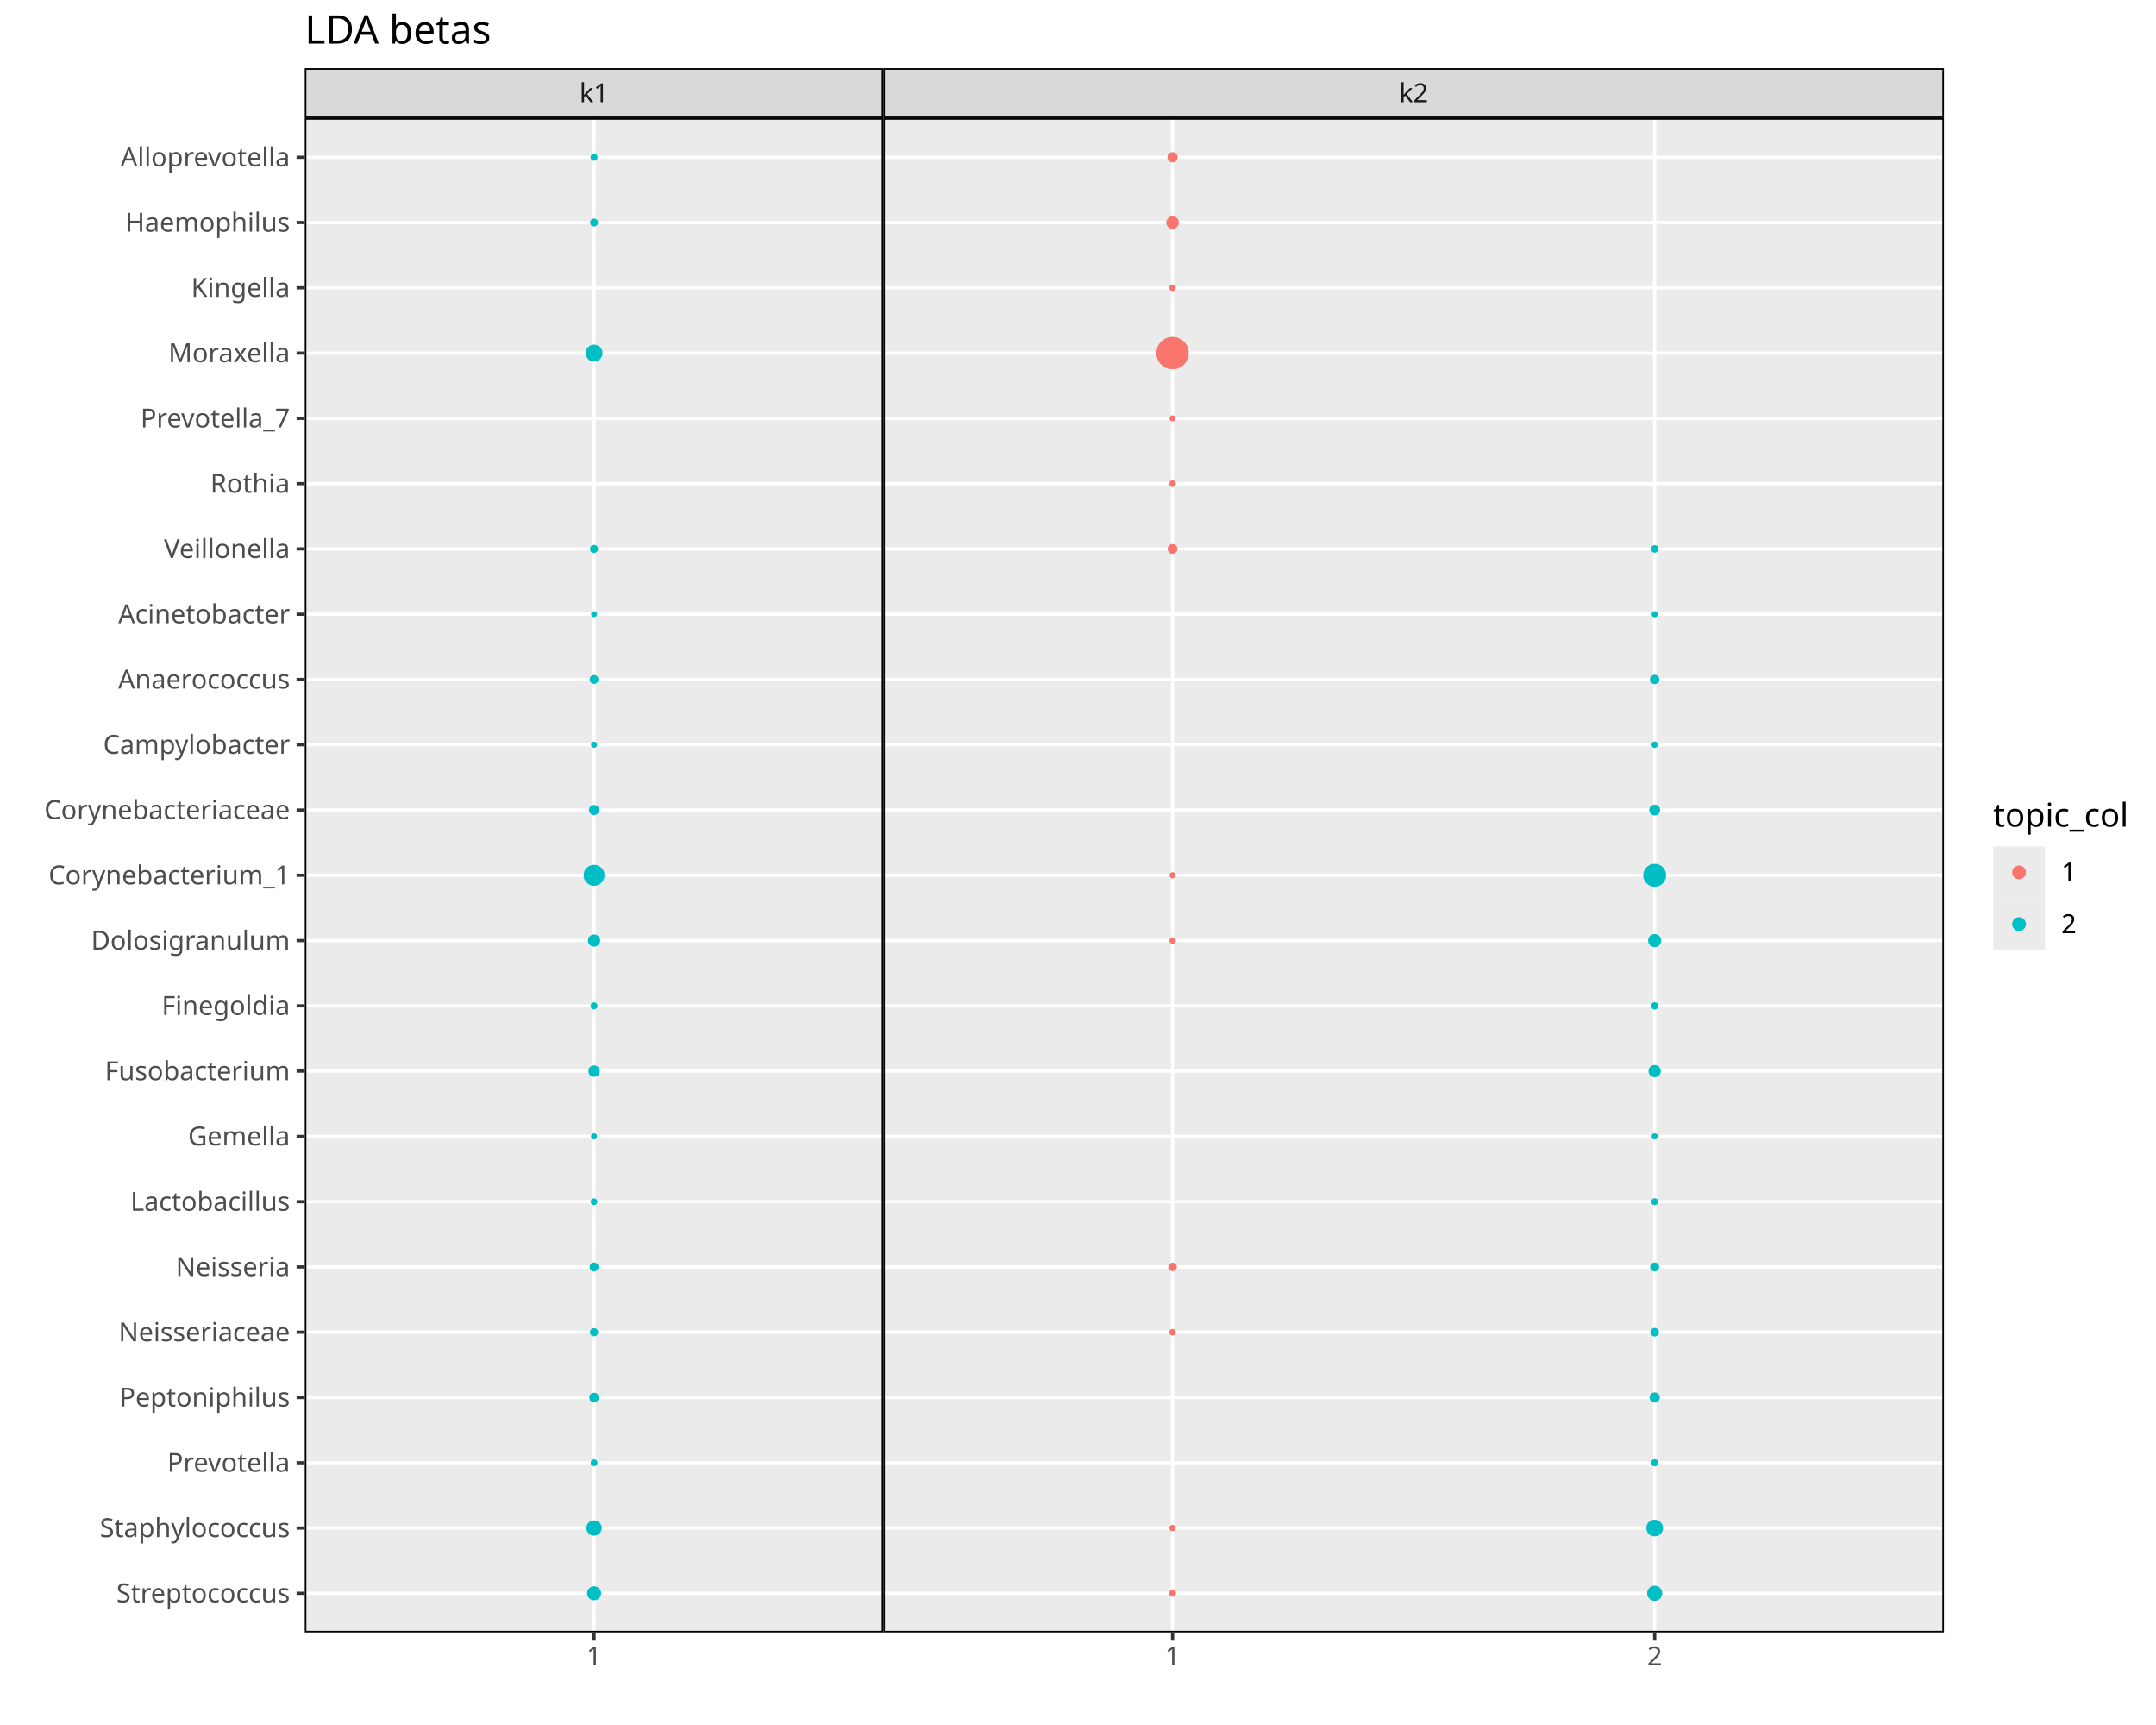
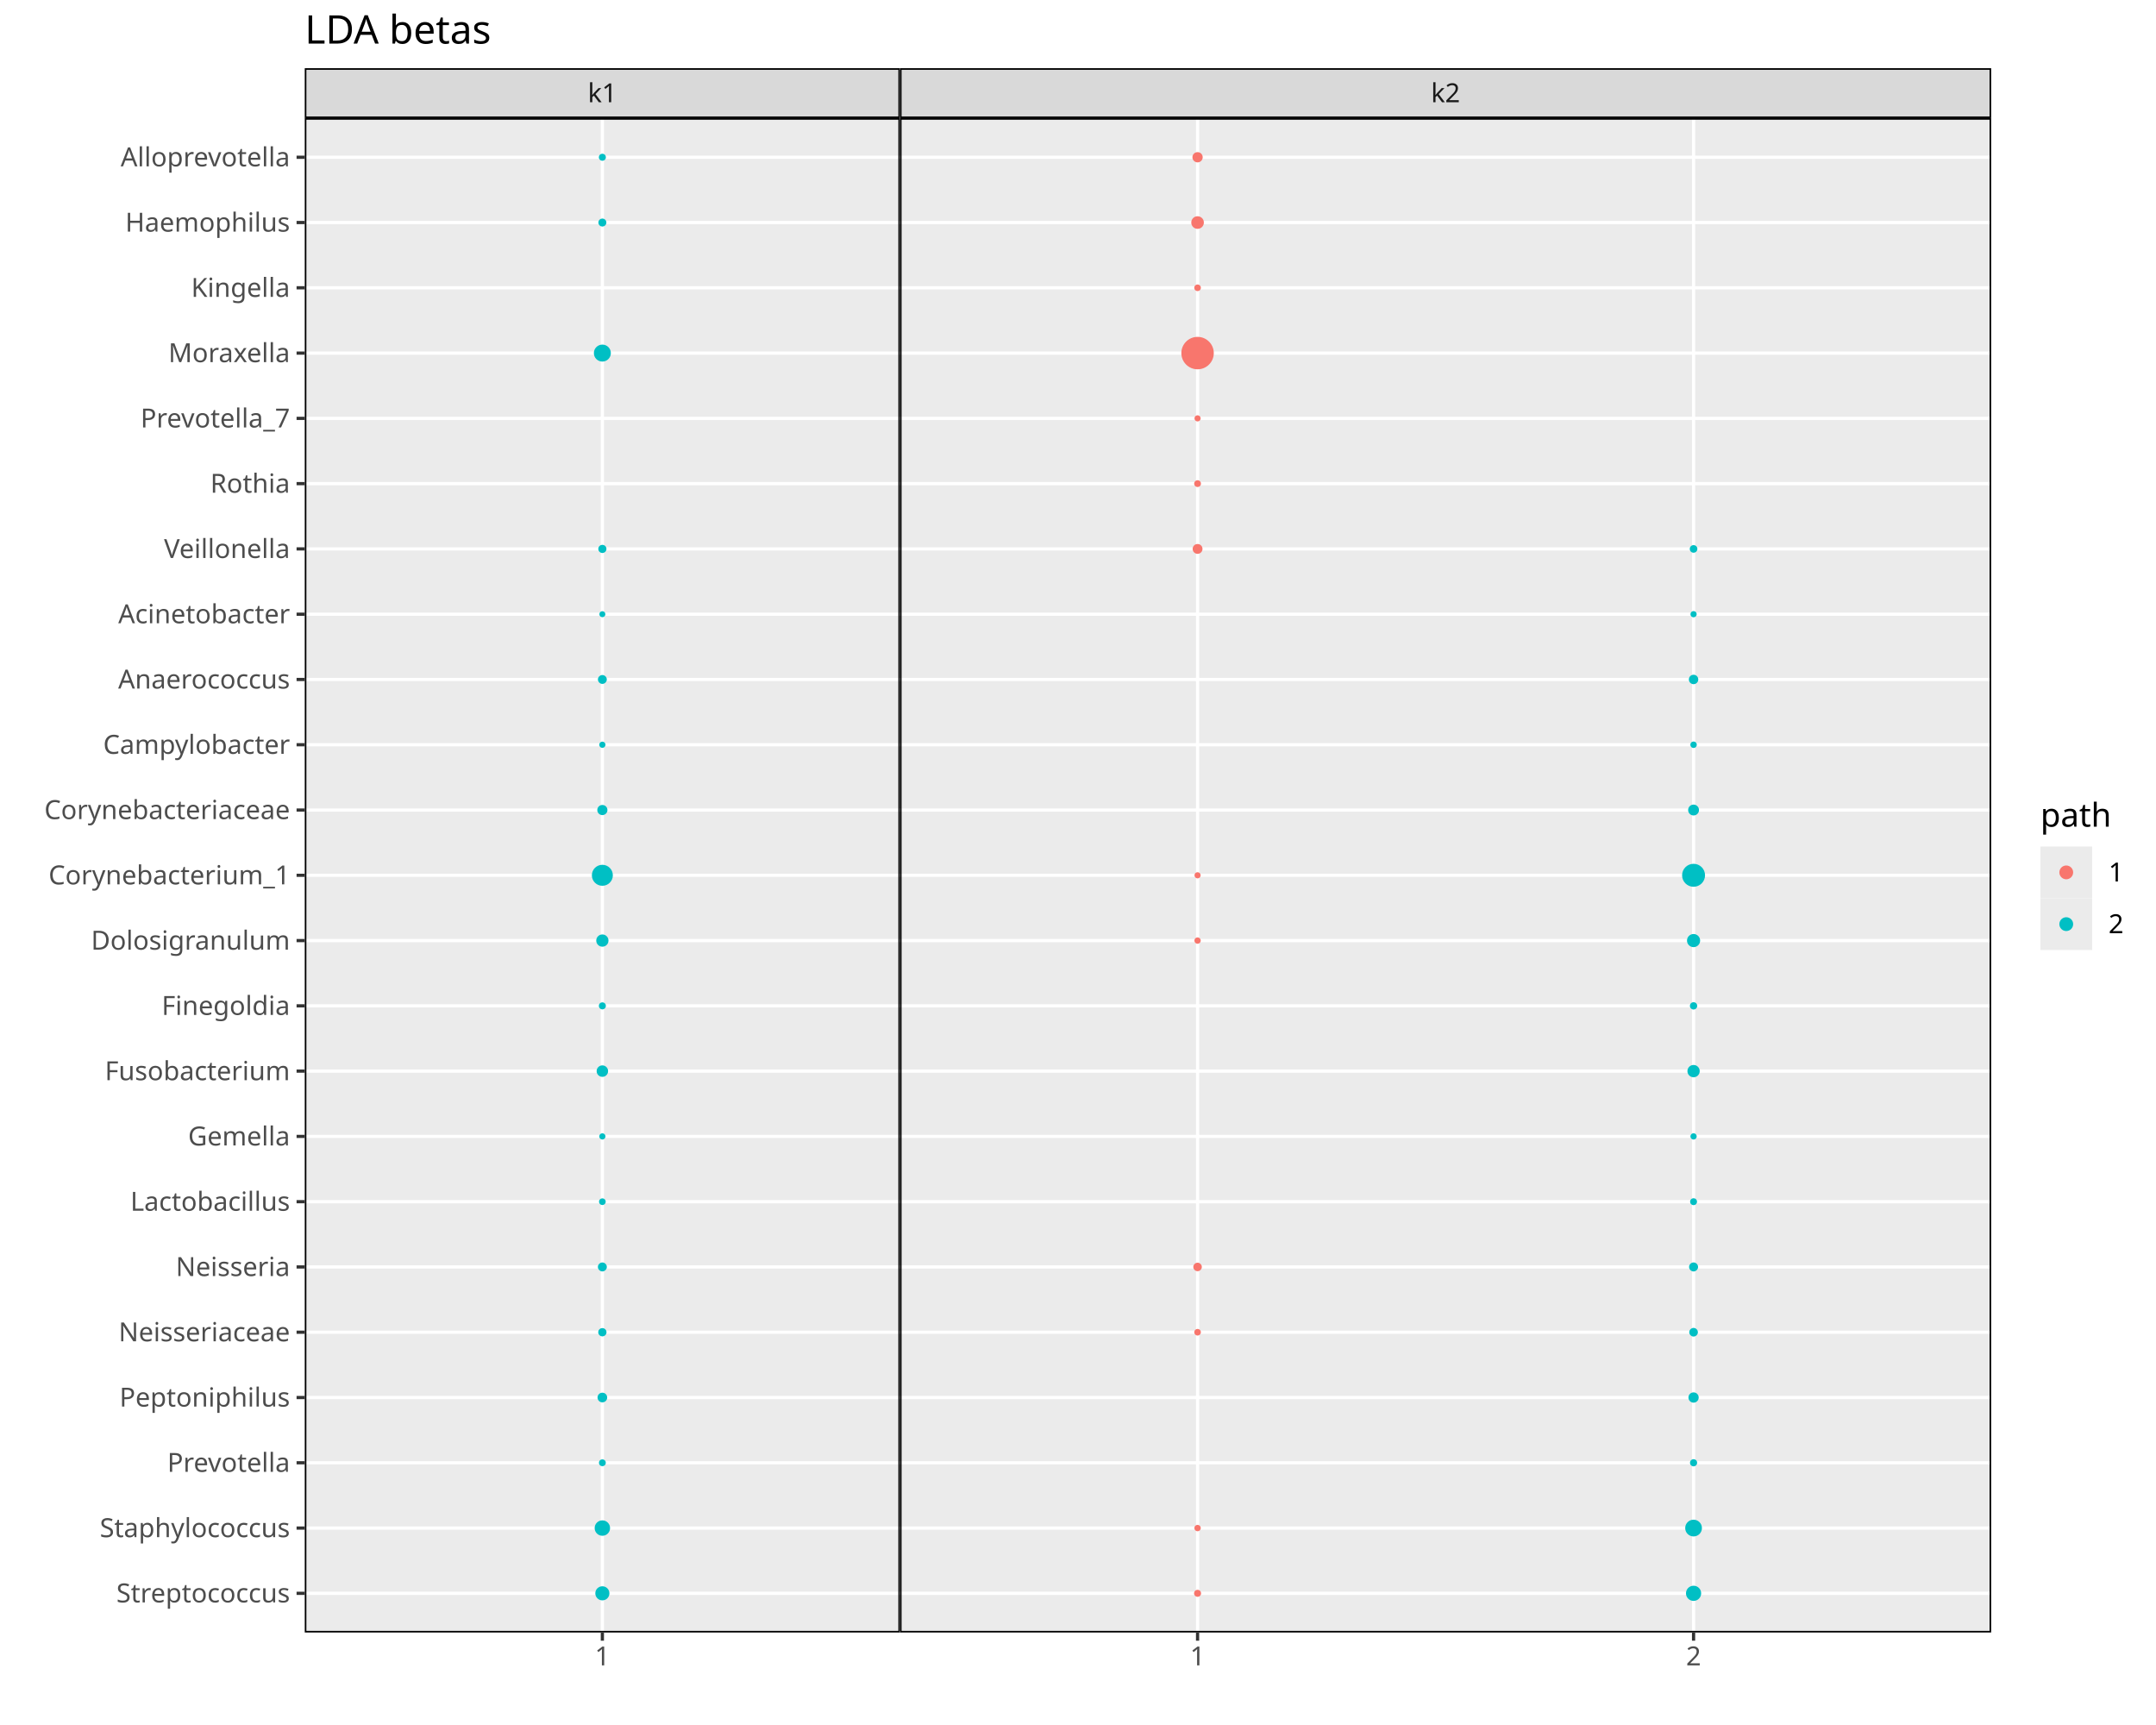
<svg xmlns="http://www.w3.org/2000/svg" class="svglite" data-engine-version="2.0" width="720.00pt" height="576.00pt" viewBox="0 0 720.00 576.00">
  <defs>
    <style type="text/css">
    .svglite line, .svglite polyline, .svglite polygon, .svglite path, .svglite rect, .svglite circle {
      fill: none;
      stroke: #000000;
      stroke-linecap: round;
      stroke-linejoin: round;
      stroke-miterlimit: 10.00;
    }
  </style>
  </defs>
  <rect width="100%" height="100%" style="stroke: none; fill: #FFFFFF;" />
  <defs>
    <clipPath id="cpMC4wMHw3MjAuMDB8MC4wMHw1NzYuMDA=">
      <rect x="0.00" y="0.00" width="720.00" height="576.00" />
    </clipPath>
  </defs>
  <g clip-path="url(#cpMC4wMHw3MjAuMDB8MC4wMHw1NzYuMDA=)">
-     <rect x="0.00" y="0.00" width="720.00" height="576.00" style="stroke-width: 1.07; stroke: #FFFFFF; fill: #FFFFFF;" />
-   </g>
-   <defs>
-     <clipPath id="cpMTAxLjc4fDI5NC45OHwzOS40M3w1NDUuMTE=">
-       <rect x="101.78" y="39.43" width="193.20" height="505.68" />
-     </clipPath>
-   </defs>
-   <g clip-path="url(#cpMTAxLjc4fDI5NC45OHwzOS40M3w1NDUuMTE=)">
-     <rect x="101.78" y="39.43" width="193.20" height="505.68" style="stroke-width: 1.07; stroke: none; fill: #EBEBEB;" />
-     <polyline points="101.78,532.03 294.98,532.03 " style="stroke-width: 1.07; stroke: #FFFFFF; stroke-linecap: butt;" />
-     <polyline points="101.78,510.24 294.98,510.24 " style="stroke-width: 1.07; stroke: #FFFFFF; stroke-linecap: butt;" />
-     <polyline points="101.78,488.44 294.98,488.44 " style="stroke-width: 1.07; stroke: #FFFFFF; stroke-linecap: butt;" />
-     <polyline points="101.78,466.65 294.98,466.65 " style="stroke-width: 1.07; stroke: #FFFFFF; stroke-linecap: butt;" />
-     <polyline points="101.78,444.85 294.98,444.85 " style="stroke-width: 1.07; stroke: #FFFFFF; stroke-linecap: butt;" />
-     <polyline points="101.78,423.05 294.98,423.05 " style="stroke-width: 1.07; stroke: #FFFFFF; stroke-linecap: butt;" />
-     <polyline points="101.78,401.26 294.98,401.26 " style="stroke-width: 1.07; stroke: #FFFFFF; stroke-linecap: butt;" />
-     <polyline points="101.78,379.46 294.98,379.46 " style="stroke-width: 1.07; stroke: #FFFFFF; stroke-linecap: butt;" />
-     <polyline points="101.78,357.66 294.98,357.66 " style="stroke-width: 1.07; stroke: #FFFFFF; stroke-linecap: butt;" />
-     <polyline points="101.78,335.87 294.98,335.87 " style="stroke-width: 1.07; stroke: #FFFFFF; stroke-linecap: butt;" />
-     <polyline points="101.78,314.07 294.98,314.07 " style="stroke-width: 1.07; stroke: #FFFFFF; stroke-linecap: butt;" />
-     <polyline points="101.78,292.27 294.98,292.27 " style="stroke-width: 1.07; stroke: #FFFFFF; stroke-linecap: butt;" />
-     <polyline points="101.78,270.48 294.98,270.48 " style="stroke-width: 1.07; stroke: #FFFFFF; stroke-linecap: butt;" />
-     <polyline points="101.78,248.68 294.98,248.68 " style="stroke-width: 1.07; stroke: #FFFFFF; stroke-linecap: butt;" />
-     <polyline points="101.78,226.88 294.98,226.88 " style="stroke-width: 1.07; stroke: #FFFFFF; stroke-linecap: butt;" />
-     <polyline points="101.78,205.09 294.98,205.09 " style="stroke-width: 1.07; stroke: #FFFFFF; stroke-linecap: butt;" />
-     <polyline points="101.78,183.29 294.98,183.29 " style="stroke-width: 1.07; stroke: #FFFFFF; stroke-linecap: butt;" />
-     <polyline points="101.78,161.49 294.98,161.49 " style="stroke-width: 1.07; stroke: #FFFFFF; stroke-linecap: butt;" />
-     <polyline points="101.78,139.70 294.98,139.70 " style="stroke-width: 1.07; stroke: #FFFFFF; stroke-linecap: butt;" />
-     <polyline points="101.78,117.90 294.98,117.90 " style="stroke-width: 1.07; stroke: #FFFFFF; stroke-linecap: butt;" />
-     <polyline points="101.78,96.10 294.98,96.10 " style="stroke-width: 1.07; stroke: #FFFFFF; stroke-linecap: butt;" />
-     <polyline points="101.78,74.31 294.98,74.31 " style="stroke-width: 1.07; stroke: #FFFFFF; stroke-linecap: butt;" />
-     <polyline points="101.78,52.51 294.98,52.51 " style="stroke-width: 1.07; stroke: #FFFFFF; stroke-linecap: butt;" />
-     <polyline points="198.38,545.11 198.38,39.43 " style="stroke-width: 1.07; stroke: #FFFFFF; stroke-linecap: butt;" />
-     <circle cx="198.38" cy="205.09" r="0.65" style="stroke-width: 0.71; stroke: #00BFC4; fill: #00BFC4;" />
-     <circle cx="198.38" cy="52.51" r="0.83" style="stroke-width: 0.71; stroke: #00BFC4; fill: #00BFC4;" />
-     <circle cx="198.38" cy="226.88" r="1.13" style="stroke-width: 0.71; stroke: #00BFC4; fill: #00BFC4;" />
-     <circle cx="198.38" cy="248.68" r="0.69" style="stroke-width: 0.71; stroke: #00BFC4; fill: #00BFC4;" />
-     <circle cx="198.38" cy="270.48" r="1.34" style="stroke-width: 0.71; stroke: #00BFC4; fill: #00BFC4;" />
-     <circle cx="198.38" cy="292.27" r="3.15" style="stroke-width: 0.71; stroke: #00BFC4; fill: #00BFC4;" />
-     <circle cx="198.38" cy="314.07" r="1.69" style="stroke-width: 0.71; stroke: #00BFC4; fill: #00BFC4;" />
-     <circle cx="198.38" cy="335.87" r="0.83" style="stroke-width: 0.71; stroke: #00BFC4; fill: #00BFC4;" />
-     <circle cx="198.38" cy="357.66" r="1.56" style="stroke-width: 0.71; stroke: #00BFC4; fill: #00BFC4;" />
-     <circle cx="198.38" cy="379.46" r="0.69" style="stroke-width: 0.71; stroke: #00BFC4; fill: #00BFC4;" />
-     <circle cx="198.38" cy="74.31" r="0.99" style="stroke-width: 0.71; stroke: #00BFC4; fill: #00BFC4;" />
-     <circle cx="198.38" cy="401.26" r="0.77" style="stroke-width: 0.71; stroke: #00BFC4; fill: #00BFC4;" />
-     <circle cx="198.38" cy="117.90" r="2.48" style="stroke-width: 0.71; stroke: #00BFC4; fill: #00BFC4;" />
-     <circle cx="198.38" cy="423.05" r="1.14" style="stroke-width: 0.71; stroke: #00BFC4; fill: #00BFC4;" />
-     <circle cx="198.38" cy="444.85" r="1.04" style="stroke-width: 0.71; stroke: #00BFC4; fill: #00BFC4;" />
-     <circle cx="198.38" cy="466.65" r="1.26" style="stroke-width: 0.71; stroke: #00BFC4; fill: #00BFC4;" />
-     <circle cx="198.38" cy="488.44" r="0.80" style="stroke-width: 0.71; stroke: #00BFC4; fill: #00BFC4;" />
-     <circle cx="198.38" cy="510.24" r="2.22" style="stroke-width: 0.71; stroke: #00BFC4; fill: #00BFC4;" />
-     <circle cx="198.38" cy="532.03" r="2.00" style="stroke-width: 0.71; stroke: #00BFC4; fill: #00BFC4;" />
-     <circle cx="198.38" cy="183.29" r="1.02" style="stroke-width: 0.71; stroke: #00BFC4; fill: #00BFC4;" />
-     <rect x="101.78" y="39.43" width="193.20" height="505.68" style="stroke-width: 1.07;" />
+     <rect x="-0" y="0.00" width="720.00" height="576.00" style="stroke-width: 1.07; stroke: #FFFFFF; fill: #FFFFFF;" />
+   </g>
+   <defs>
+     <clipPath id="cpMTAxLjc4fDMwMC41NHwzOS40M3w1NDUuMTE=">
+       <rect x="101.78" y="39.43" width="198.77" height="505.68" />
+     </clipPath>
+   </defs>
+   <g clip-path="url(#cpMTAxLjc4fDMwMC41NHwzOS40M3w1NDUuMTE=)">
+     <rect x="101.78" y="39.43" width="198.77" height="505.68" style="stroke-width: 1.07; stroke: none; fill: #EBEBEB;" />
+     <polyline points="101.78,532.03 300.54,532.03 " style="stroke-width: 1.07; stroke: #FFFFFF; stroke-linecap: butt;" />
+     <polyline points="101.78,510.24 300.54,510.24 " style="stroke-width: 1.07; stroke: #FFFFFF; stroke-linecap: butt;" />
+     <polyline points="101.78,488.44 300.54,488.44 " style="stroke-width: 1.07; stroke: #FFFFFF; stroke-linecap: butt;" />
+     <polyline points="101.78,466.65 300.54,466.65 " style="stroke-width: 1.07; stroke: #FFFFFF; stroke-linecap: butt;" />
+     <polyline points="101.78,444.85 300.54,444.85 " style="stroke-width: 1.07; stroke: #FFFFFF; stroke-linecap: butt;" />
+     <polyline points="101.78,423.05 300.54,423.05 " style="stroke-width: 1.07; stroke: #FFFFFF; stroke-linecap: butt;" />
+     <polyline points="101.78,401.26 300.54,401.26 " style="stroke-width: 1.07; stroke: #FFFFFF; stroke-linecap: butt;" />
+     <polyline points="101.78,379.46 300.54,379.46 " style="stroke-width: 1.07; stroke: #FFFFFF; stroke-linecap: butt;" />
+     <polyline points="101.78,357.66 300.54,357.66 " style="stroke-width: 1.07; stroke: #FFFFFF; stroke-linecap: butt;" />
+     <polyline points="101.78,335.87 300.54,335.87 " style="stroke-width: 1.07; stroke: #FFFFFF; stroke-linecap: butt;" />
+     <polyline points="101.78,314.07 300.54,314.07 " style="stroke-width: 1.07; stroke: #FFFFFF; stroke-linecap: butt;" />
+     <polyline points="101.78,292.27 300.54,292.27 " style="stroke-width: 1.07; stroke: #FFFFFF; stroke-linecap: butt;" />
+     <polyline points="101.78,270.48 300.54,270.48 " style="stroke-width: 1.07; stroke: #FFFFFF; stroke-linecap: butt;" />
+     <polyline points="101.78,248.68 300.54,248.68 " style="stroke-width: 1.07; stroke: #FFFFFF; stroke-linecap: butt;" />
+     <polyline points="101.78,226.88 300.54,226.88 " style="stroke-width: 1.07; stroke: #FFFFFF; stroke-linecap: butt;" />
+     <polyline points="101.78,205.09 300.54,205.09 " style="stroke-width: 1.07; stroke: #FFFFFF; stroke-linecap: butt;" />
+     <polyline points="101.78,183.29 300.54,183.29 " style="stroke-width: 1.07; stroke: #FFFFFF; stroke-linecap: butt;" />
+     <polyline points="101.78,161.49 300.54,161.49 " style="stroke-width: 1.07; stroke: #FFFFFF; stroke-linecap: butt;" />
+     <polyline points="101.78,139.70 300.54,139.70 " style="stroke-width: 1.07; stroke: #FFFFFF; stroke-linecap: butt;" />
+     <polyline points="101.78,117.90 300.54,117.90 " style="stroke-width: 1.07; stroke: #FFFFFF; stroke-linecap: butt;" />
+     <polyline points="101.78,96.10 300.54,96.10 " style="stroke-width: 1.07; stroke: #FFFFFF; stroke-linecap: butt;" />
+     <polyline points="101.78,74.31 300.54,74.31 " style="stroke-width: 1.07; stroke: #FFFFFF; stroke-linecap: butt;" />
+     <polyline points="101.78,52.51 300.54,52.51 " style="stroke-width: 1.07; stroke: #FFFFFF; stroke-linecap: butt;" />
+     <polyline points="201.16,545.11 201.16,39.43 " style="stroke-width: 1.07; stroke: #FFFFFF; stroke-linecap: butt;" />
+     <circle cx="201.16" cy="205.09" r="0.65" style="stroke-width: 0.71; stroke: #00BFC4; fill: #00BFC4;" />
+     <circle cx="201.16" cy="52.51" r="0.83" style="stroke-width: 0.71; stroke: #00BFC4; fill: #00BFC4;" />
+     <circle cx="201.16" cy="226.88" r="1.13" style="stroke-width: 0.71; stroke: #00BFC4; fill: #00BFC4;" />
+     <circle cx="201.16" cy="248.68" r="0.69" style="stroke-width: 0.71; stroke: #00BFC4; fill: #00BFC4;" />
+     <circle cx="201.16" cy="270.48" r="1.34" style="stroke-width: 0.71; stroke: #00BFC4; fill: #00BFC4;" />
+     <circle cx="201.16" cy="292.27" r="3.15" style="stroke-width: 0.71; stroke: #00BFC4; fill: #00BFC4;" />
+     <circle cx="201.16" cy="314.07" r="1.69" style="stroke-width: 0.71; stroke: #00BFC4; fill: #00BFC4;" />
+     <circle cx="201.16" cy="335.87" r="0.83" style="stroke-width: 0.71; stroke: #00BFC4; fill: #00BFC4;" />
+     <circle cx="201.16" cy="357.66" r="1.56" style="stroke-width: 0.71; stroke: #00BFC4; fill: #00BFC4;" />
+     <circle cx="201.16" cy="379.46" r="0.69" style="stroke-width: 0.71; stroke: #00BFC4; fill: #00BFC4;" />
+     <circle cx="201.16" cy="74.31" r="0.99" style="stroke-width: 0.71; stroke: #00BFC4; fill: #00BFC4;" />
+     <circle cx="201.16" cy="401.26" r="0.77" style="stroke-width: 0.71; stroke: #00BFC4; fill: #00BFC4;" />
+     <circle cx="201.16" cy="117.90" r="2.48" style="stroke-width: 0.71; stroke: #00BFC4; fill: #00BFC4;" />
+     <circle cx="201.16" cy="423.05" r="1.14" style="stroke-width: 0.71; stroke: #00BFC4; fill: #00BFC4;" />
+     <circle cx="201.16" cy="444.85" r="1.04" style="stroke-width: 0.71; stroke: #00BFC4; fill: #00BFC4;" />
+     <circle cx="201.16" cy="466.65" r="1.26" style="stroke-width: 0.71; stroke: #00BFC4; fill: #00BFC4;" />
+     <circle cx="201.16" cy="488.44" r="0.80" style="stroke-width: 0.71; stroke: #00BFC4; fill: #00BFC4;" />
+     <circle cx="201.16" cy="510.24" r="2.22" style="stroke-width: 0.71; stroke: #00BFC4; fill: #00BFC4;" />
+     <circle cx="201.16" cy="532.03" r="2.00" style="stroke-width: 0.71; stroke: #00BFC4; fill: #00BFC4;" />
+     <circle cx="201.16" cy="183.29" r="1.02" style="stroke-width: 0.71; stroke: #00BFC4; fill: #00BFC4;" />
+     <rect x="101.78" y="39.43" width="198.77" height="505.68" style="stroke-width: 1.07;" />
  </g>
  <g clip-path="url(#cpMC4wMHw3MjAuMDB8MC4wMHw1NzYuMDA=)">
</g>
  <defs>
-     <clipPath id="cpMjk0Ljk4fDY0OS4xOHwzOS40M3w1NDUuMTE=">
-       <rect x="294.98" y="39.43" width="354.20" height="505.68" />
-     </clipPath>
-   </defs>
-   <g clip-path="url(#cpMjk0Ljk4fDY0OS4xOHwzOS40M3w1NDUuMTE=)">
-     <rect x="294.98" y="39.43" width="354.20" height="505.68" style="stroke-width: 1.07; stroke: none; fill: #EBEBEB;" />
-     <polyline points="294.98,532.03 649.18,532.03 " style="stroke-width: 1.07; stroke: #FFFFFF; stroke-linecap: butt;" />
-     <polyline points="294.98,510.24 649.18,510.24 " style="stroke-width: 1.07; stroke: #FFFFFF; stroke-linecap: butt;" />
-     <polyline points="294.98,488.44 649.18,488.44 " style="stroke-width: 1.07; stroke: #FFFFFF; stroke-linecap: butt;" />
-     <polyline points="294.98,466.65 649.18,466.65 " style="stroke-width: 1.07; stroke: #FFFFFF; stroke-linecap: butt;" />
-     <polyline points="294.98,444.85 649.18,444.85 " style="stroke-width: 1.07; stroke: #FFFFFF; stroke-linecap: butt;" />
-     <polyline points="294.98,423.05 649.18,423.05 " style="stroke-width: 1.07; stroke: #FFFFFF; stroke-linecap: butt;" />
-     <polyline points="294.98,401.26 649.18,401.26 " style="stroke-width: 1.07; stroke: #FFFFFF; stroke-linecap: butt;" />
-     <polyline points="294.98,379.46 649.18,379.46 " style="stroke-width: 1.07; stroke: #FFFFFF; stroke-linecap: butt;" />
-     <polyline points="294.98,357.66 649.18,357.66 " style="stroke-width: 1.07; stroke: #FFFFFF; stroke-linecap: butt;" />
-     <polyline points="294.98,335.87 649.18,335.87 " style="stroke-width: 1.07; stroke: #FFFFFF; stroke-linecap: butt;" />
-     <polyline points="294.98,314.07 649.18,314.07 " style="stroke-width: 1.07; stroke: #FFFFFF; stroke-linecap: butt;" />
-     <polyline points="294.98,292.27 649.18,292.27 " style="stroke-width: 1.07; stroke: #FFFFFF; stroke-linecap: butt;" />
-     <polyline points="294.98,270.48 649.18,270.48 " style="stroke-width: 1.07; stroke: #FFFFFF; stroke-linecap: butt;" />
-     <polyline points="294.98,248.68 649.18,248.68 " style="stroke-width: 1.07; stroke: #FFFFFF; stroke-linecap: butt;" />
-     <polyline points="294.98,226.88 649.18,226.88 " style="stroke-width: 1.07; stroke: #FFFFFF; stroke-linecap: butt;" />
-     <polyline points="294.98,205.09 649.18,205.09 " style="stroke-width: 1.07; stroke: #FFFFFF; stroke-linecap: butt;" />
-     <polyline points="294.98,183.29 649.18,183.29 " style="stroke-width: 1.07; stroke: #FFFFFF; stroke-linecap: butt;" />
-     <polyline points="294.98,161.49 649.18,161.49 " style="stroke-width: 1.07; stroke: #FFFFFF; stroke-linecap: butt;" />
-     <polyline points="294.98,139.70 649.18,139.70 " style="stroke-width: 1.07; stroke: #FFFFFF; stroke-linecap: butt;" />
-     <polyline points="294.98,117.90 649.18,117.90 " style="stroke-width: 1.07; stroke: #FFFFFF; stroke-linecap: butt;" />
-     <polyline points="294.98,96.10 649.18,96.10 " style="stroke-width: 1.07; stroke: #FFFFFF; stroke-linecap: butt;" />
-     <polyline points="294.98,74.31 649.18,74.31 " style="stroke-width: 1.07; stroke: #FFFFFF; stroke-linecap: butt;" />
-     <polyline points="294.98,52.51 649.18,52.51 " style="stroke-width: 1.07; stroke: #FFFFFF; stroke-linecap: butt;" />
-     <polyline points="391.58,545.11 391.58,39.43 " style="stroke-width: 1.07; stroke: #FFFFFF; stroke-linecap: butt;" />
-     <polyline points="552.58,545.11 552.58,39.43 " style="stroke-width: 1.07; stroke: #FFFFFF; stroke-linecap: butt;" />
-     <circle cx="391.58" cy="52.51" r="1.36" style="stroke-width: 0.71; stroke: #F8766D; fill: #F8766D;" />
-     <circle cx="391.58" cy="292.27" r="0.68" style="stroke-width: 0.71; stroke: #F8766D; fill: #F8766D;" />
-     <circle cx="391.58" cy="314.07" r="0.71" style="stroke-width: 0.71; stroke: #F8766D; fill: #F8766D;" />
-     <circle cx="391.58" cy="74.31" r="1.75" style="stroke-width: 0.71; stroke: #F8766D; fill: #F8766D;" />
-     <circle cx="391.58" cy="96.10" r="0.76" style="stroke-width: 0.71; stroke: #F8766D; fill: #F8766D;" />
-     <circle cx="391.58" cy="117.90" r="5.06" style="stroke-width: 0.71; stroke: #F8766D; fill: #F8766D;" />
-     <circle cx="391.58" cy="423.05" r="1.07" style="stroke-width: 0.71; stroke: #F8766D; fill: #F8766D;" />
-     <circle cx="391.58" cy="444.85" r="0.76" style="stroke-width: 0.71; stroke: #F8766D; fill: #F8766D;" />
-     <circle cx="391.58" cy="139.70" r="0.68" style="stroke-width: 0.71; stroke: #F8766D; fill: #F8766D;" />
-     <circle cx="391.58" cy="161.49" r="0.79" style="stroke-width: 0.71; stroke: #F8766D; fill: #F8766D;" />
-     <circle cx="391.58" cy="510.24" r="0.72" style="stroke-width: 0.71; stroke: #F8766D; fill: #F8766D;" />
-     <circle cx="391.58" cy="532.03" r="0.83" style="stroke-width: 0.71; stroke: #F8766D; fill: #F8766D;" />
-     <circle cx="391.58" cy="183.29" r="1.29" style="stroke-width: 0.71; stroke: #F8766D; fill: #F8766D;" />
-     <circle cx="552.58" cy="205.09" r="0.69" style="stroke-width: 0.71; stroke: #00BFC4; fill: #00BFC4;" />
-     <circle cx="552.58" cy="226.88" r="1.22" style="stroke-width: 0.71; stroke: #00BFC4; fill: #00BFC4;" />
-     <circle cx="552.58" cy="248.68" r="0.73" style="stroke-width: 0.71; stroke: #00BFC4; fill: #00BFC4;" />
-     <circle cx="552.58" cy="270.48" r="1.46" style="stroke-width: 0.71; stroke: #00BFC4; fill: #00BFC4;" />
-     <circle cx="552.58" cy="292.27" r="3.48" style="stroke-width: 0.71; stroke: #00BFC4; fill: #00BFC4;" />
-     <circle cx="552.58" cy="314.07" r="1.84" style="stroke-width: 0.71; stroke: #00BFC4; fill: #00BFC4;" />
-     <circle cx="552.58" cy="335.87" r="0.88" style="stroke-width: 0.71; stroke: #00BFC4; fill: #00BFC4;" />
-     <circle cx="552.58" cy="357.66" r="1.70" style="stroke-width: 0.71; stroke: #00BFC4; fill: #00BFC4;" />
-     <circle cx="552.58" cy="379.46" r="0.70" style="stroke-width: 0.71; stroke: #00BFC4; fill: #00BFC4;" />
-     <circle cx="552.58" cy="401.26" r="0.81" style="stroke-width: 0.71; stroke: #00BFC4; fill: #00BFC4;" />
-     <circle cx="552.58" cy="423.05" r="1.15" style="stroke-width: 0.71; stroke: #00BFC4; fill: #00BFC4;" />
-     <circle cx="552.58" cy="444.85" r="1.09" style="stroke-width: 0.71; stroke: #00BFC4; fill: #00BFC4;" />
-     <circle cx="552.58" cy="466.65" r="1.36" style="stroke-width: 0.71; stroke: #00BFC4; fill: #00BFC4;" />
-     <circle cx="552.58" cy="488.44" r="0.85" style="stroke-width: 0.71; stroke: #00BFC4; fill: #00BFC4;" />
-     <circle cx="552.58" cy="510.24" r="2.44" style="stroke-width: 0.71; stroke: #00BFC4; fill: #00BFC4;" />
-     <circle cx="552.58" cy="532.03" r="2.18" style="stroke-width: 0.71; stroke: #00BFC4; fill: #00BFC4;" />
-     <circle cx="552.58" cy="183.29" r="0.93" style="stroke-width: 0.71; stroke: #00BFC4; fill: #00BFC4;" />
-     <rect x="294.98" y="39.43" width="354.20" height="505.68" style="stroke-width: 1.07;" />
+     <clipPath id="cpMzAwLjU0fDY2NC45NXwzOS40M3w1NDUuMTE=">
+       <rect x="300.54" y="39.43" width="364.41" height="505.68" />
+     </clipPath>
+   </defs>
+   <g clip-path="url(#cpMzAwLjU0fDY2NC45NXwzOS40M3w1NDUuMTE=)">
+     <rect x="300.54" y="39.43" width="364.41" height="505.68" style="stroke-width: 1.07; stroke: none; fill: #EBEBEB;" />
+     <polyline points="300.54,532.03 664.95,532.03 " style="stroke-width: 1.07; stroke: #FFFFFF; stroke-linecap: butt;" />
+     <polyline points="300.54,510.24 664.95,510.24 " style="stroke-width: 1.07; stroke: #FFFFFF; stroke-linecap: butt;" />
+     <polyline points="300.54,488.44 664.95,488.44 " style="stroke-width: 1.07; stroke: #FFFFFF; stroke-linecap: butt;" />
+     <polyline points="300.54,466.65 664.95,466.65 " style="stroke-width: 1.07; stroke: #FFFFFF; stroke-linecap: butt;" />
+     <polyline points="300.54,444.85 664.95,444.85 " style="stroke-width: 1.07; stroke: #FFFFFF; stroke-linecap: butt;" />
+     <polyline points="300.54,423.05 664.95,423.05 " style="stroke-width: 1.07; stroke: #FFFFFF; stroke-linecap: butt;" />
+     <polyline points="300.54,401.26 664.95,401.26 " style="stroke-width: 1.07; stroke: #FFFFFF; stroke-linecap: butt;" />
+     <polyline points="300.54,379.46 664.95,379.46 " style="stroke-width: 1.07; stroke: #FFFFFF; stroke-linecap: butt;" />
+     <polyline points="300.54,357.66 664.95,357.66 " style="stroke-width: 1.07; stroke: #FFFFFF; stroke-linecap: butt;" />
+     <polyline points="300.54,335.87 664.95,335.87 " style="stroke-width: 1.07; stroke: #FFFFFF; stroke-linecap: butt;" />
+     <polyline points="300.54,314.07 664.95,314.07 " style="stroke-width: 1.07; stroke: #FFFFFF; stroke-linecap: butt;" />
+     <polyline points="300.54,292.27 664.95,292.27 " style="stroke-width: 1.07; stroke: #FFFFFF; stroke-linecap: butt;" />
+     <polyline points="300.54,270.48 664.95,270.48 " style="stroke-width: 1.07; stroke: #FFFFFF; stroke-linecap: butt;" />
+     <polyline points="300.54,248.68 664.95,248.68 " style="stroke-width: 1.07; stroke: #FFFFFF; stroke-linecap: butt;" />
+     <polyline points="300.54,226.88 664.95,226.88 " style="stroke-width: 1.07; stroke: #FFFFFF; stroke-linecap: butt;" />
+     <polyline points="300.54,205.09 664.95,205.09 " style="stroke-width: 1.07; stroke: #FFFFFF; stroke-linecap: butt;" />
+     <polyline points="300.54,183.29 664.95,183.29 " style="stroke-width: 1.07; stroke: #FFFFFF; stroke-linecap: butt;" />
+     <polyline points="300.54,161.49 664.95,161.49 " style="stroke-width: 1.07; stroke: #FFFFFF; stroke-linecap: butt;" />
+     <polyline points="300.54,139.70 664.95,139.70 " style="stroke-width: 1.07; stroke: #FFFFFF; stroke-linecap: butt;" />
+     <polyline points="300.54,117.90 664.95,117.90 " style="stroke-width: 1.07; stroke: #FFFFFF; stroke-linecap: butt;" />
+     <polyline points="300.54,96.10 664.95,96.10 " style="stroke-width: 1.07; stroke: #FFFFFF; stroke-linecap: butt;" />
+     <polyline points="300.54,74.31 664.95,74.31 " style="stroke-width: 1.07; stroke: #FFFFFF; stroke-linecap: butt;" />
+     <polyline points="300.54,52.51 664.95,52.51 " style="stroke-width: 1.07; stroke: #FFFFFF; stroke-linecap: butt;" />
+     <polyline points="399.93,545.11 399.93,39.43 " style="stroke-width: 1.07; stroke: #FFFFFF; stroke-linecap: butt;" />
+     <polyline points="565.57,545.11 565.57,39.43 " style="stroke-width: 1.07; stroke: #FFFFFF; stroke-linecap: butt;" />
+     <circle cx="399.93" cy="52.51" r="1.36" style="stroke-width: 0.71; stroke: #F8766D; fill: #F8766D;" />
+     <circle cx="399.93" cy="292.27" r="0.68" style="stroke-width: 0.71; stroke: #F8766D; fill: #F8766D;" />
+     <circle cx="399.93" cy="314.07" r="0.71" style="stroke-width: 0.71; stroke: #F8766D; fill: #F8766D;" />
+     <circle cx="399.93" cy="74.31" r="1.75" style="stroke-width: 0.71; stroke: #F8766D; fill: #F8766D;" />
+     <circle cx="399.93" cy="96.10" r="0.76" style="stroke-width: 0.71; stroke: #F8766D; fill: #F8766D;" />
+     <circle cx="399.93" cy="117.90" r="5.06" style="stroke-width: 0.71; stroke: #F8766D; fill: #F8766D;" />
+     <circle cx="399.93" cy="423.05" r="1.07" style="stroke-width: 0.71; stroke: #F8766D; fill: #F8766D;" />
+     <circle cx="399.93" cy="444.85" r="0.76" style="stroke-width: 0.71; stroke: #F8766D; fill: #F8766D;" />
+     <circle cx="399.93" cy="139.70" r="0.68" style="stroke-width: 0.71; stroke: #F8766D; fill: #F8766D;" />
+     <circle cx="399.93" cy="161.49" r="0.79" style="stroke-width: 0.71; stroke: #F8766D; fill: #F8766D;" />
+     <circle cx="399.93" cy="510.24" r="0.72" style="stroke-width: 0.71; stroke: #F8766D; fill: #F8766D;" />
+     <circle cx="399.93" cy="532.03" r="0.83" style="stroke-width: 0.71; stroke: #F8766D; fill: #F8766D;" />
+     <circle cx="399.93" cy="183.29" r="1.29" style="stroke-width: 0.71; stroke: #F8766D; fill: #F8766D;" />
+     <circle cx="565.57" cy="205.09" r="0.69" style="stroke-width: 0.71; stroke: #00BFC4; fill: #00BFC4;" />
+     <circle cx="565.57" cy="226.88" r="1.22" style="stroke-width: 0.71; stroke: #00BFC4; fill: #00BFC4;" />
+     <circle cx="565.57" cy="248.68" r="0.73" style="stroke-width: 0.71; stroke: #00BFC4; fill: #00BFC4;" />
+     <circle cx="565.57" cy="270.48" r="1.46" style="stroke-width: 0.71; stroke: #00BFC4; fill: #00BFC4;" />
+     <circle cx="565.57" cy="292.27" r="3.48" style="stroke-width: 0.71; stroke: #00BFC4; fill: #00BFC4;" />
+     <circle cx="565.57" cy="314.07" r="1.84" style="stroke-width: 0.71; stroke: #00BFC4; fill: #00BFC4;" />
+     <circle cx="565.57" cy="335.87" r="0.88" style="stroke-width: 0.71; stroke: #00BFC4; fill: #00BFC4;" />
+     <circle cx="565.57" cy="357.66" r="1.70" style="stroke-width: 0.71; stroke: #00BFC4; fill: #00BFC4;" />
+     <circle cx="565.57" cy="379.46" r="0.70" style="stroke-width: 0.71; stroke: #00BFC4; fill: #00BFC4;" />
+     <circle cx="565.57" cy="401.26" r="0.81" style="stroke-width: 0.71; stroke: #00BFC4; fill: #00BFC4;" />
+     <circle cx="565.57" cy="423.05" r="1.15" style="stroke-width: 0.71; stroke: #00BFC4; fill: #00BFC4;" />
+     <circle cx="565.57" cy="444.85" r="1.09" style="stroke-width: 0.71; stroke: #00BFC4; fill: #00BFC4;" />
+     <circle cx="565.57" cy="466.65" r="1.36" style="stroke-width: 0.71; stroke: #00BFC4; fill: #00BFC4;" />
+     <circle cx="565.57" cy="488.44" r="0.85" style="stroke-width: 0.71; stroke: #00BFC4; fill: #00BFC4;" />
+     <circle cx="565.57" cy="510.24" r="2.44" style="stroke-width: 0.71; stroke: #00BFC4; fill: #00BFC4;" />
+     <circle cx="565.57" cy="532.03" r="2.18" style="stroke-width: 0.71; stroke: #00BFC4; fill: #00BFC4;" />
+     <circle cx="565.57" cy="183.29" r="0.93" style="stroke-width: 0.71; stroke: #00BFC4; fill: #00BFC4;" />
+     <rect x="300.54" y="39.43" width="364.41" height="505.68" style="stroke-width: 1.07;" />
  </g>
  <g clip-path="url(#cpMC4wMHw3MjAuMDB8MC4wMHw1NzYuMDA=)">
</g>
  <defs>
-     <clipPath id="cpMTAxLjc4fDI5NC45OHwyMi43OHwzOS40Mw==">
-       <rect x="101.78" y="22.78" width="193.20" height="16.65" />
-     </clipPath>
-   </defs>
-   <g clip-path="url(#cpMTAxLjc4fDI5NC45OHwyMi43OHwzOS40Mw==)">
-     <rect x="101.78" y="22.78" width="193.20" height="16.65" style="stroke-width: 1.07; fill: #D9D9D9;" />
-     <text x="198.38" y="34.14" text-anchor="middle" style="font-size: 8.80px; fill: #1A1A1A; font-family: sans;" textLength="9.30px" lengthAdjust="spacingAndGlyphs">k1</text>
+     <clipPath id="cpMTAxLjc4fDMwMC41NHwyMi43OHwzOS40Mw==">
+       <rect x="101.78" y="22.78" width="198.77" height="16.65" />
+     </clipPath>
+   </defs>
+   <g clip-path="url(#cpMTAxLjc4fDMwMC41NHwyMi43OHwzOS40Mw==)">
+     <rect x="101.78" y="22.78" width="198.77" height="16.65" style="stroke-width: 1.07; fill: #D9D9D9;" />
+     <text x="201.16" y="34.14" text-anchor="middle" style="font-size: 8.80px; fill: #1A1A1A; font-family: sans;" textLength="9.30px" lengthAdjust="spacingAndGlyphs">k1</text>
  </g>
  <g clip-path="url(#cpMC4wMHw3MjAuMDB8MC4wMHw1NzYuMDA=)">
</g>
  <defs>
-     <clipPath id="cpMjk0Ljk4fDY0OS4xOHwyMi43OHwzOS40Mw==">
-       <rect x="294.98" y="22.78" width="354.20" height="16.65" />
-     </clipPath>
-   </defs>
-   <g clip-path="url(#cpMjk0Ljk4fDY0OS4xOHwyMi43OHwzOS40Mw==)">
-     <rect x="294.98" y="22.78" width="354.20" height="16.65" style="stroke-width: 1.07; fill: #D9D9D9;" />
-     <text x="472.08" y="34.14" text-anchor="middle" style="font-size: 8.80px; fill: #1A1A1A; font-family: sans;" textLength="9.30px" lengthAdjust="spacingAndGlyphs">k2</text>
-   </g>
-   <g clip-path="url(#cpMC4wMHw3MjAuMDB8MC4wMHw1NzYuMDA=)">
-     <polyline points="198.38,547.85 198.38,545.11 " style="stroke-width: 1.07; stroke: #333333; stroke-linecap: butt;" />
-     <text x="198.38" y="556.10" text-anchor="middle" style="font-size: 8.80px; fill: #4D4D4D; font-family: sans;" textLength="4.89px" lengthAdjust="spacingAndGlyphs">1</text>
-     <polyline points="391.58,547.85 391.58,545.11 " style="stroke-width: 1.07; stroke: #333333; stroke-linecap: butt;" />
-     <polyline points="552.58,547.85 552.58,545.11 " style="stroke-width: 1.07; stroke: #333333; stroke-linecap: butt;" />
-     <text x="391.58" y="556.10" text-anchor="middle" style="font-size: 8.80px; fill: #4D4D4D; font-family: sans;" textLength="4.89px" lengthAdjust="spacingAndGlyphs">1</text>
-     <text x="552.58" y="556.10" text-anchor="middle" style="font-size: 8.80px; fill: #4D4D4D; font-family: sans;" textLength="4.89px" lengthAdjust="spacingAndGlyphs">2</text>
+     <clipPath id="cpMzAwLjU0fDY2NC45NXwyMi43OHwzOS40Mw==">
+       <rect x="300.54" y="22.78" width="364.41" height="16.65" />
+     </clipPath>
+   </defs>
+   <g clip-path="url(#cpMzAwLjU0fDY2NC45NXwyMi43OHwzOS40Mw==)">
+     <rect x="300.54" y="22.78" width="364.41" height="16.65" style="stroke-width: 1.07; fill: #D9D9D9;" />
+     <text x="482.75" y="34.14" text-anchor="middle" style="font-size: 8.80px; fill: #1A1A1A; font-family: sans;" textLength="9.30px" lengthAdjust="spacingAndGlyphs">k2</text>
+   </g>
+   <g clip-path="url(#cpMC4wMHw3MjAuMDB8MC4wMHw1NzYuMDA=)">
+     <polyline points="201.16,547.85 201.16,545.11 " style="stroke-width: 1.07; stroke: #333333; stroke-linecap: butt;" />
+     <text x="201.16" y="556.10" text-anchor="middle" style="font-size: 8.80px; fill: #4D4D4D; font-family: sans;" textLength="4.89px" lengthAdjust="spacingAndGlyphs">1</text>
+     <polyline points="399.93,547.85 399.93,545.11 " style="stroke-width: 1.07; stroke: #333333; stroke-linecap: butt;" />
+     <polyline points="565.57,547.85 565.57,545.11 " style="stroke-width: 1.07; stroke: #333333; stroke-linecap: butt;" />
+     <text x="399.93" y="556.10" text-anchor="middle" style="font-size: 8.80px; fill: #4D4D4D; font-family: sans;" textLength="4.89px" lengthAdjust="spacingAndGlyphs">1</text>
+     <text x="565.57" y="556.10" text-anchor="middle" style="font-size: 8.80px; fill: #4D4D4D; font-family: sans;" textLength="4.89px" lengthAdjust="spacingAndGlyphs">2</text>
    <text x="96.85" y="535.06" text-anchor="end" style="font-size: 8.80px; fill: #4D4D4D; font-family: sans;" textLength="55.78px" lengthAdjust="spacingAndGlyphs">Streptococcus</text>
    <text x="96.85" y="513.27" text-anchor="end" style="font-size: 8.80px; fill: #4D4D4D; font-family: sans;" textLength="61.65px" lengthAdjust="spacingAndGlyphs">Staphylococcus</text>
    <text x="96.85" y="491.47" text-anchor="end" style="font-size: 8.80px; fill: #4D4D4D; font-family: sans;" textLength="39.14px" lengthAdjust="spacingAndGlyphs">Prevotella</text>
    <text x="96.85" y="469.67" text-anchor="end" style="font-size: 8.80px; fill: #4D4D4D; font-family: sans;" textLength="52.84px" lengthAdjust="spacingAndGlyphs">Peptoniphilus</text>
    <text x="96.85" y="447.88" text-anchor="end" style="font-size: 8.80px; fill: #4D4D4D; font-family: sans;" textLength="55.77px" lengthAdjust="spacingAndGlyphs">Neisseriaceae</text>
    <text x="96.85" y="426.08" text-anchor="end" style="font-size: 8.80px; fill: #4D4D4D; font-family: sans;" textLength="36.69px" lengthAdjust="spacingAndGlyphs">Neisseria</text>
    <text x="96.85" y="404.28" text-anchor="end" style="font-size: 8.80px; fill: #4D4D4D; font-family: sans;" textLength="50.88px" lengthAdjust="spacingAndGlyphs">Lactobacillus</text>
    <text x="96.85" y="382.49" text-anchor="end" style="font-size: 8.80px; fill: #4D4D4D; font-family: sans;" textLength="32.77px" lengthAdjust="spacingAndGlyphs">Gemella</text>
    <text x="96.85" y="360.69" text-anchor="end" style="font-size: 8.80px; fill: #4D4D4D; font-family: sans;" textLength="58.21px" lengthAdjust="spacingAndGlyphs">Fusobacterium</text>
    <text x="96.85" y="338.89" text-anchor="end" style="font-size: 8.80px; fill: #4D4D4D; font-family: sans;" textLength="40.60px" lengthAdjust="spacingAndGlyphs">Finegoldia</text>
    <text x="96.85" y="317.10" text-anchor="end" style="font-size: 8.80px; fill: #4D4D4D; font-family: sans;" textLength="61.15px" lengthAdjust="spacingAndGlyphs">Dolosigranulum</text>
    <text x="96.85" y="295.30" text-anchor="end" style="font-size: 8.80px; fill: #4D4D4D; font-family: sans;" textLength="76.81px" lengthAdjust="spacingAndGlyphs">Corynebacterium_1</text>
    <text x="96.85" y="273.50" text-anchor="end" style="font-size: 8.80px; fill: #4D4D4D; font-family: sans;" textLength="78.77px" lengthAdjust="spacingAndGlyphs">Corynebacteriaceae</text>
    <text x="96.85" y="251.71" text-anchor="end" style="font-size: 8.80px; fill: #4D4D4D; font-family: sans;" textLength="59.19px" lengthAdjust="spacingAndGlyphs">Campylobacter</text>
    <text x="96.85" y="229.91" text-anchor="end" style="font-size: 8.80px; fill: #4D4D4D; font-family: sans;" textLength="55.78px" lengthAdjust="spacingAndGlyphs">Anaerococcus</text>
    <text x="96.85" y="208.12" text-anchor="end" style="font-size: 8.80px; fill: #4D4D4D; font-family: sans;" textLength="53.82px" lengthAdjust="spacingAndGlyphs">Acinetobacter</text>
    <text x="96.85" y="186.32" text-anchor="end" style="font-size: 8.80px; fill: #4D4D4D; font-family: sans;" textLength="40.11px" lengthAdjust="spacingAndGlyphs">Veillonella</text>
    <text x="96.85" y="164.52" text-anchor="end" style="font-size: 8.80px; fill: #4D4D4D; font-family: sans;" textLength="25.44px" lengthAdjust="spacingAndGlyphs">Rothia</text>
    <text x="96.85" y="142.73" text-anchor="end" style="font-size: 8.80px; fill: #4D4D4D; font-family: sans;" textLength="48.92px" lengthAdjust="spacingAndGlyphs">Prevotella_7</text>
    <text x="96.85" y="120.93" text-anchor="end" style="font-size: 8.80px; fill: #4D4D4D; font-family: sans;" textLength="38.15px" lengthAdjust="spacingAndGlyphs">Moraxella</text>
    <text x="96.85" y="99.13" text-anchor="end" style="font-size: 8.80px; fill: #4D4D4D; font-family: sans;" textLength="31.31px" lengthAdjust="spacingAndGlyphs">Kingella</text>
    <text x="96.85" y="77.34" text-anchor="end" style="font-size: 8.80px; fill: #4D4D4D; font-family: sans;" textLength="51.37px" lengthAdjust="spacingAndGlyphs">Haemophilus</text>
    <text x="96.85" y="55.54" text-anchor="end" style="font-size: 8.80px; fill: #4D4D4D; font-family: sans;" textLength="52.83px" lengthAdjust="spacingAndGlyphs">Alloprevotella</text>
    <polyline points="99.04,532.03 101.78,532.03 " style="stroke-width: 1.07; stroke: #333333; stroke-linecap: butt;" />
    <polyline points="99.04,510.24 101.78,510.24 " style="stroke-width: 1.07; stroke: #333333; stroke-linecap: butt;" />
    <polyline points="99.04,488.44 101.78,488.44 " style="stroke-width: 1.07; stroke: #333333; stroke-linecap: butt;" />
    <polyline points="99.04,466.65 101.78,466.65 " style="stroke-width: 1.07; stroke: #333333; stroke-linecap: butt;" />
    <polyline points="99.04,444.85 101.78,444.85 " style="stroke-width: 1.07; stroke: #333333; stroke-linecap: butt;" />
    <polyline points="99.04,423.05 101.78,423.05 " style="stroke-width: 1.07; stroke: #333333; stroke-linecap: butt;" />
    <polyline points="99.04,401.26 101.78,401.26 " style="stroke-width: 1.07; stroke: #333333; stroke-linecap: butt;" />
    <polyline points="99.04,379.46 101.78,379.46 " style="stroke-width: 1.07; stroke: #333333; stroke-linecap: butt;" />
    <polyline points="99.04,357.66 101.78,357.66 " style="stroke-width: 1.07; stroke: #333333; stroke-linecap: butt;" />
    <polyline points="99.04,335.87 101.78,335.87 " style="stroke-width: 1.07; stroke: #333333; stroke-linecap: butt;" />
    <polyline points="99.04,314.07 101.78,314.07 " style="stroke-width: 1.07; stroke: #333333; stroke-linecap: butt;" />
    <polyline points="99.04,292.27 101.78,292.27 " style="stroke-width: 1.07; stroke: #333333; stroke-linecap: butt;" />
    <polyline points="99.04,270.48 101.78,270.48 " style="stroke-width: 1.07; stroke: #333333; stroke-linecap: butt;" />
    <polyline points="99.04,248.68 101.78,248.68 " style="stroke-width: 1.07; stroke: #333333; stroke-linecap: butt;" />
    <polyline points="99.04,226.88 101.78,226.88 " style="stroke-width: 1.07; stroke: #333333; stroke-linecap: butt;" />
    <polyline points="99.04,205.09 101.78,205.09 " style="stroke-width: 1.07; stroke: #333333; stroke-linecap: butt;" />
    <polyline points="99.04,183.29 101.78,183.29 " style="stroke-width: 1.07; stroke: #333333; stroke-linecap: butt;" />
    <polyline points="99.04,161.49 101.78,161.49 " style="stroke-width: 1.07; stroke: #333333; stroke-linecap: butt;" />
    <polyline points="99.04,139.70 101.78,139.70 " style="stroke-width: 1.07; stroke: #333333; stroke-linecap: butt;" />
    <polyline points="99.04,117.90 101.78,117.90 " style="stroke-width: 1.07; stroke: #333333; stroke-linecap: butt;" />
    <polyline points="99.04,96.10 101.78,96.10 " style="stroke-width: 1.07; stroke: #333333; stroke-linecap: butt;" />
    <polyline points="99.04,74.31 101.78,74.31 " style="stroke-width: 1.07; stroke: #333333; stroke-linecap: butt;" />
    <polyline points="99.04,52.51 101.78,52.51 " style="stroke-width: 1.07; stroke: #333333; stroke-linecap: butt;" />
-     <rect x="660.14" y="261.85" width="54.38" height="60.85" style="stroke-width: 1.07; stroke: none; fill: #FFFFFF;" />
-     <text x="665.62" y="276.04" style="font-size: 11.00px; font-family: sans;" textLength="43.42px" lengthAdjust="spacingAndGlyphs">topic_col</text>
-     <rect x="665.62" y="282.66" width="17.28" height="17.28" style="stroke-width: 1.07; stroke: none; fill: #EBEBEB;" />
-     <circle cx="674.26" cy="291.30" r="1.95" style="stroke-width: 0.71; stroke: #F8766D; fill: #F8766D;" />
-     <rect x="665.62" y="299.94" width="17.28" height="17.28" style="stroke-width: 1.07; stroke: none; fill: #EBEBEB;" />
-     <circle cx="674.26" cy="308.58" r="1.95" style="stroke-width: 0.71; stroke: #00BFC4; fill: #00BFC4;" />
-     <text x="688.38" y="294.33" style="font-size: 8.80px; font-family: sans;" textLength="4.89px" lengthAdjust="spacingAndGlyphs">1</text>
-     <text x="688.38" y="311.61" style="font-size: 8.80px; font-family: sans;" textLength="4.89px" lengthAdjust="spacingAndGlyphs">2</text>
+     <rect x="675.91" y="261.85" width="38.61" height="60.85" style="stroke-width: 1.07; stroke: none; fill: #FFFFFF;" />
+     <text x="681.39" y="276.04" style="font-size: 11.00px; font-family: sans;" textLength="21.41px" lengthAdjust="spacingAndGlyphs">path</text>
+     <rect x="681.39" y="282.66" width="17.28" height="17.28" style="stroke-width: 1.07; stroke: none; fill: #EBEBEB;" />
+     <circle cx="690.03" cy="291.30" r="1.95" style="stroke-width: 0.71; stroke: #F8766D; fill: #F8766D;" />
+     <rect x="681.39" y="299.94" width="17.28" height="17.28" style="stroke-width: 1.07; stroke: none; fill: #EBEBEB;" />
+     <circle cx="690.03" cy="308.58" r="1.95" style="stroke-width: 0.71; stroke: #00BFC4; fill: #00BFC4;" />
+     <text x="704.15" y="294.33" style="font-size: 8.80px; font-family: sans;" textLength="4.89px" lengthAdjust="spacingAndGlyphs">1</text>
+     <text x="704.15" y="311.61" style="font-size: 8.80px; font-family: sans;" textLength="4.89px" lengthAdjust="spacingAndGlyphs">2</text>
    <text x="101.78" y="14.56" style="font-size: 13.20px; font-family: sans;" textLength="61.65px" lengthAdjust="spacingAndGlyphs">LDA betas</text>
  </g>
</svg>
